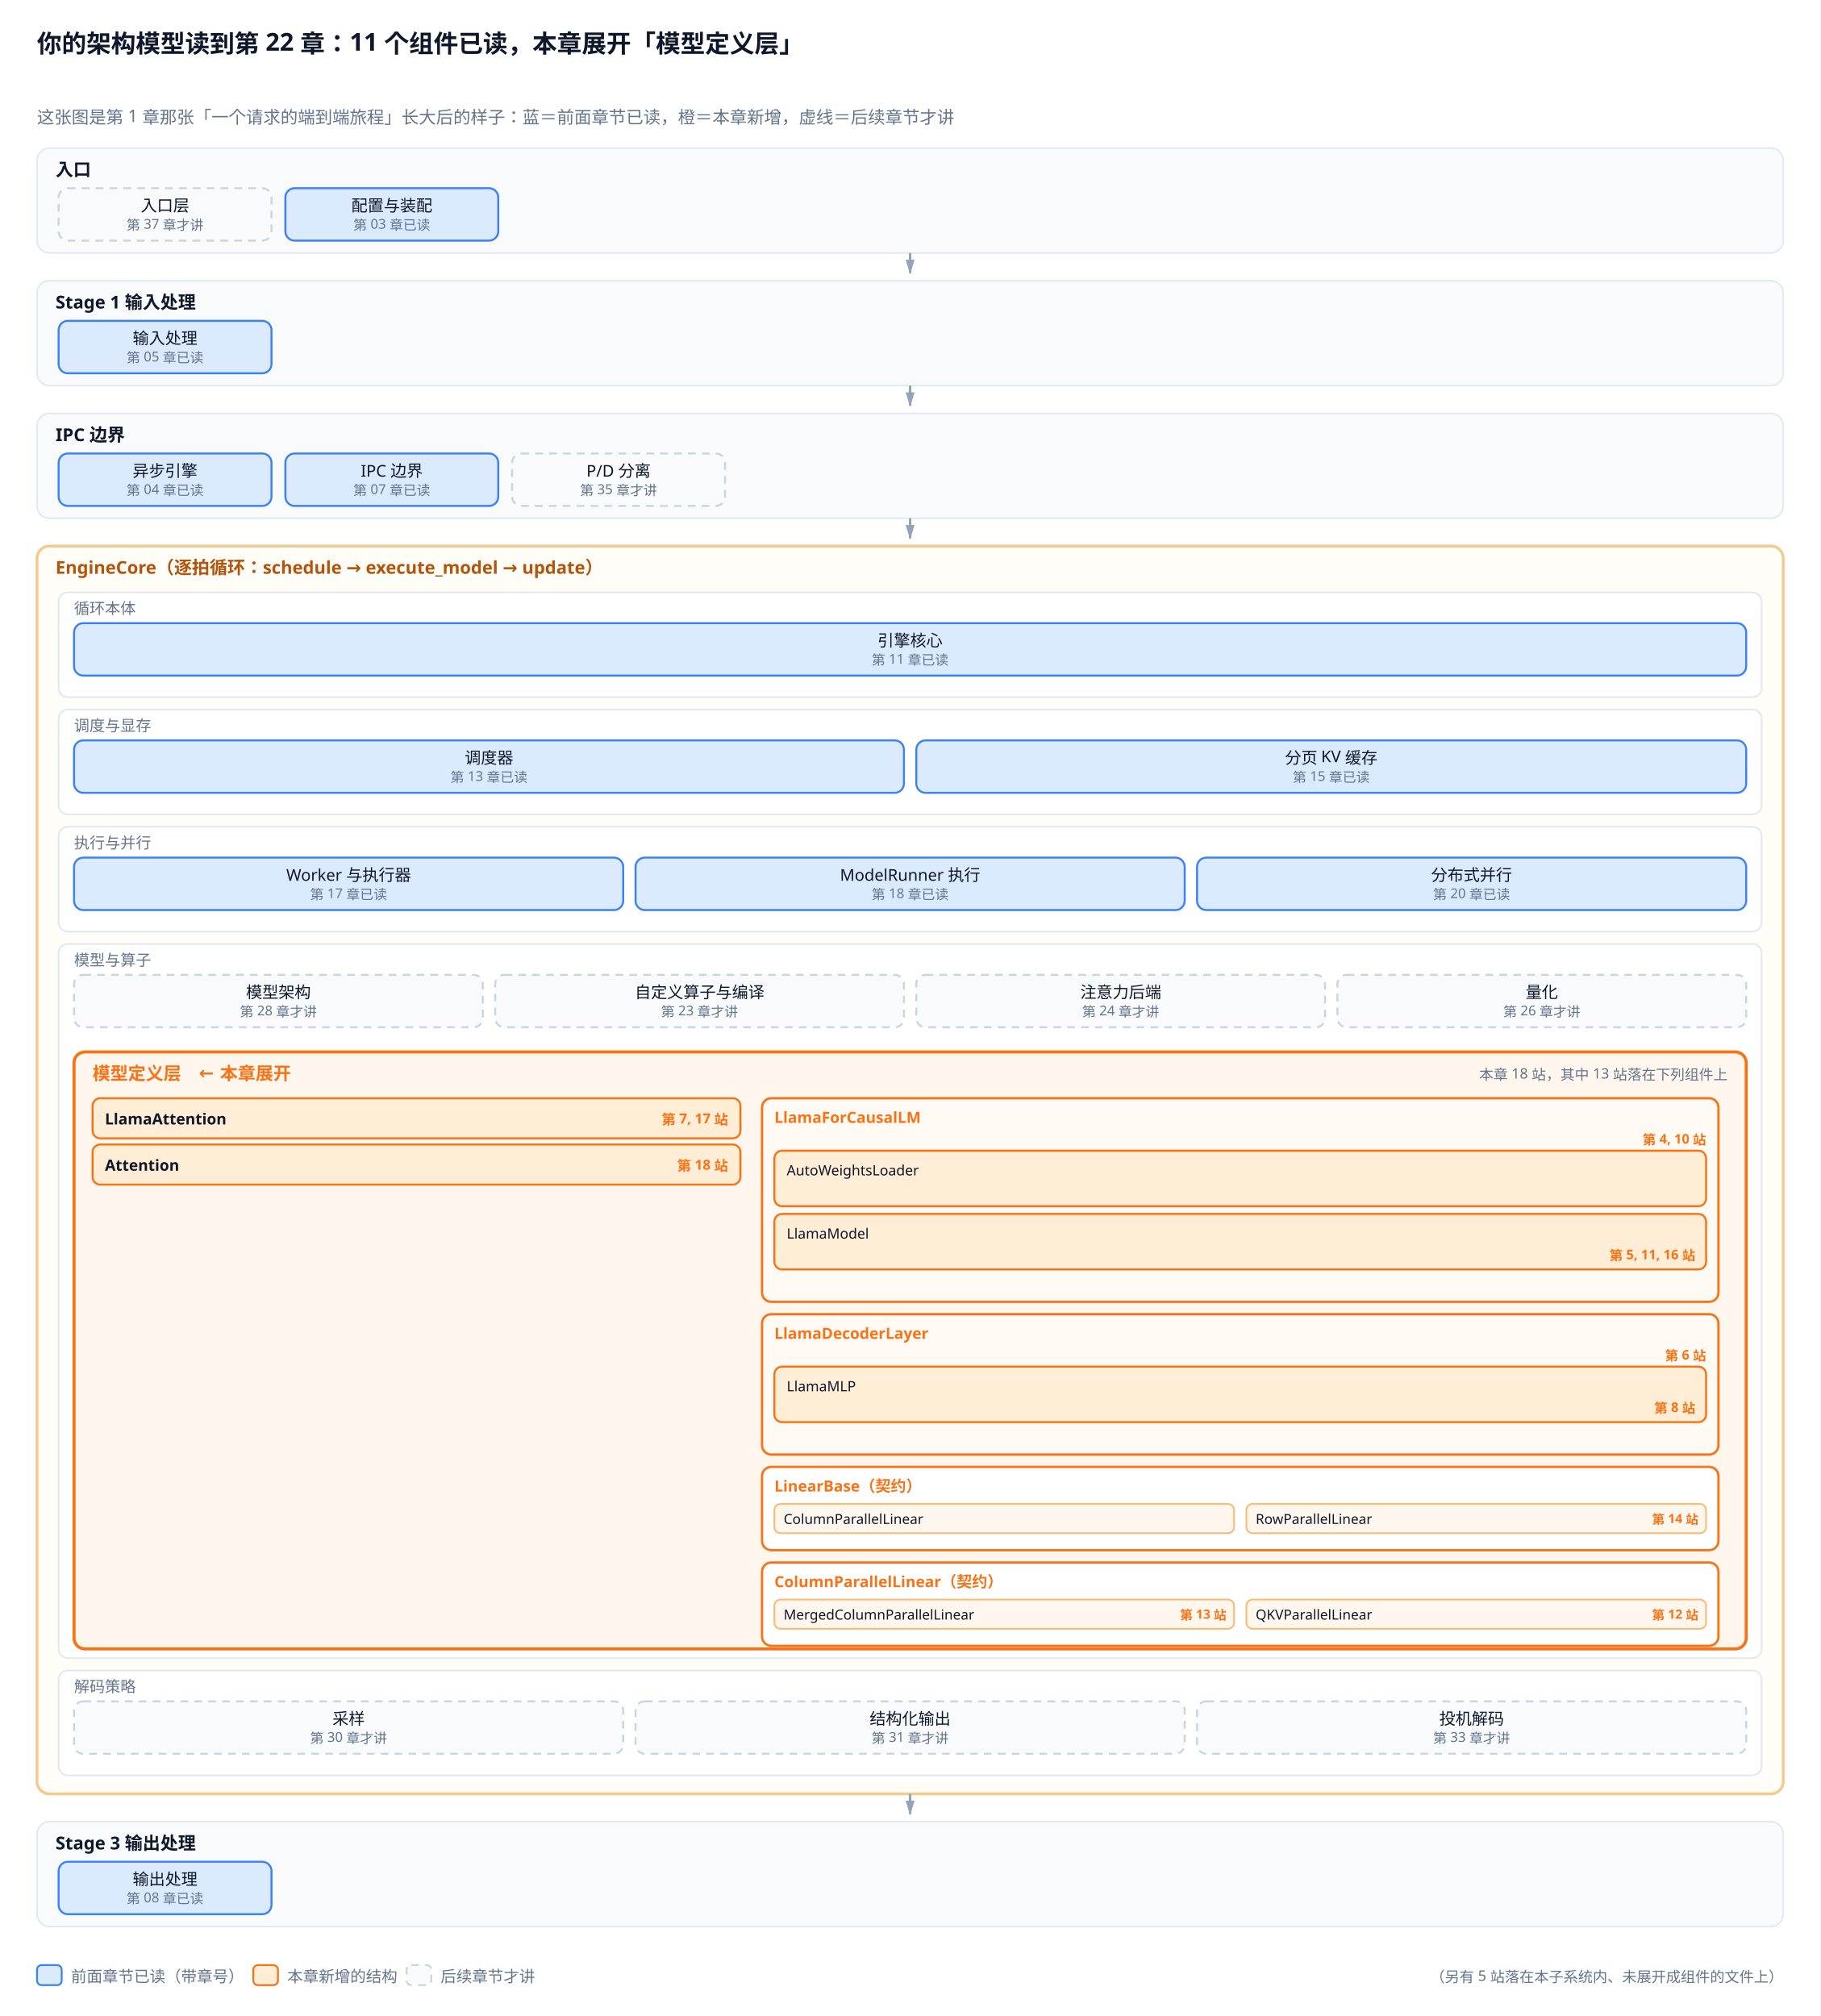
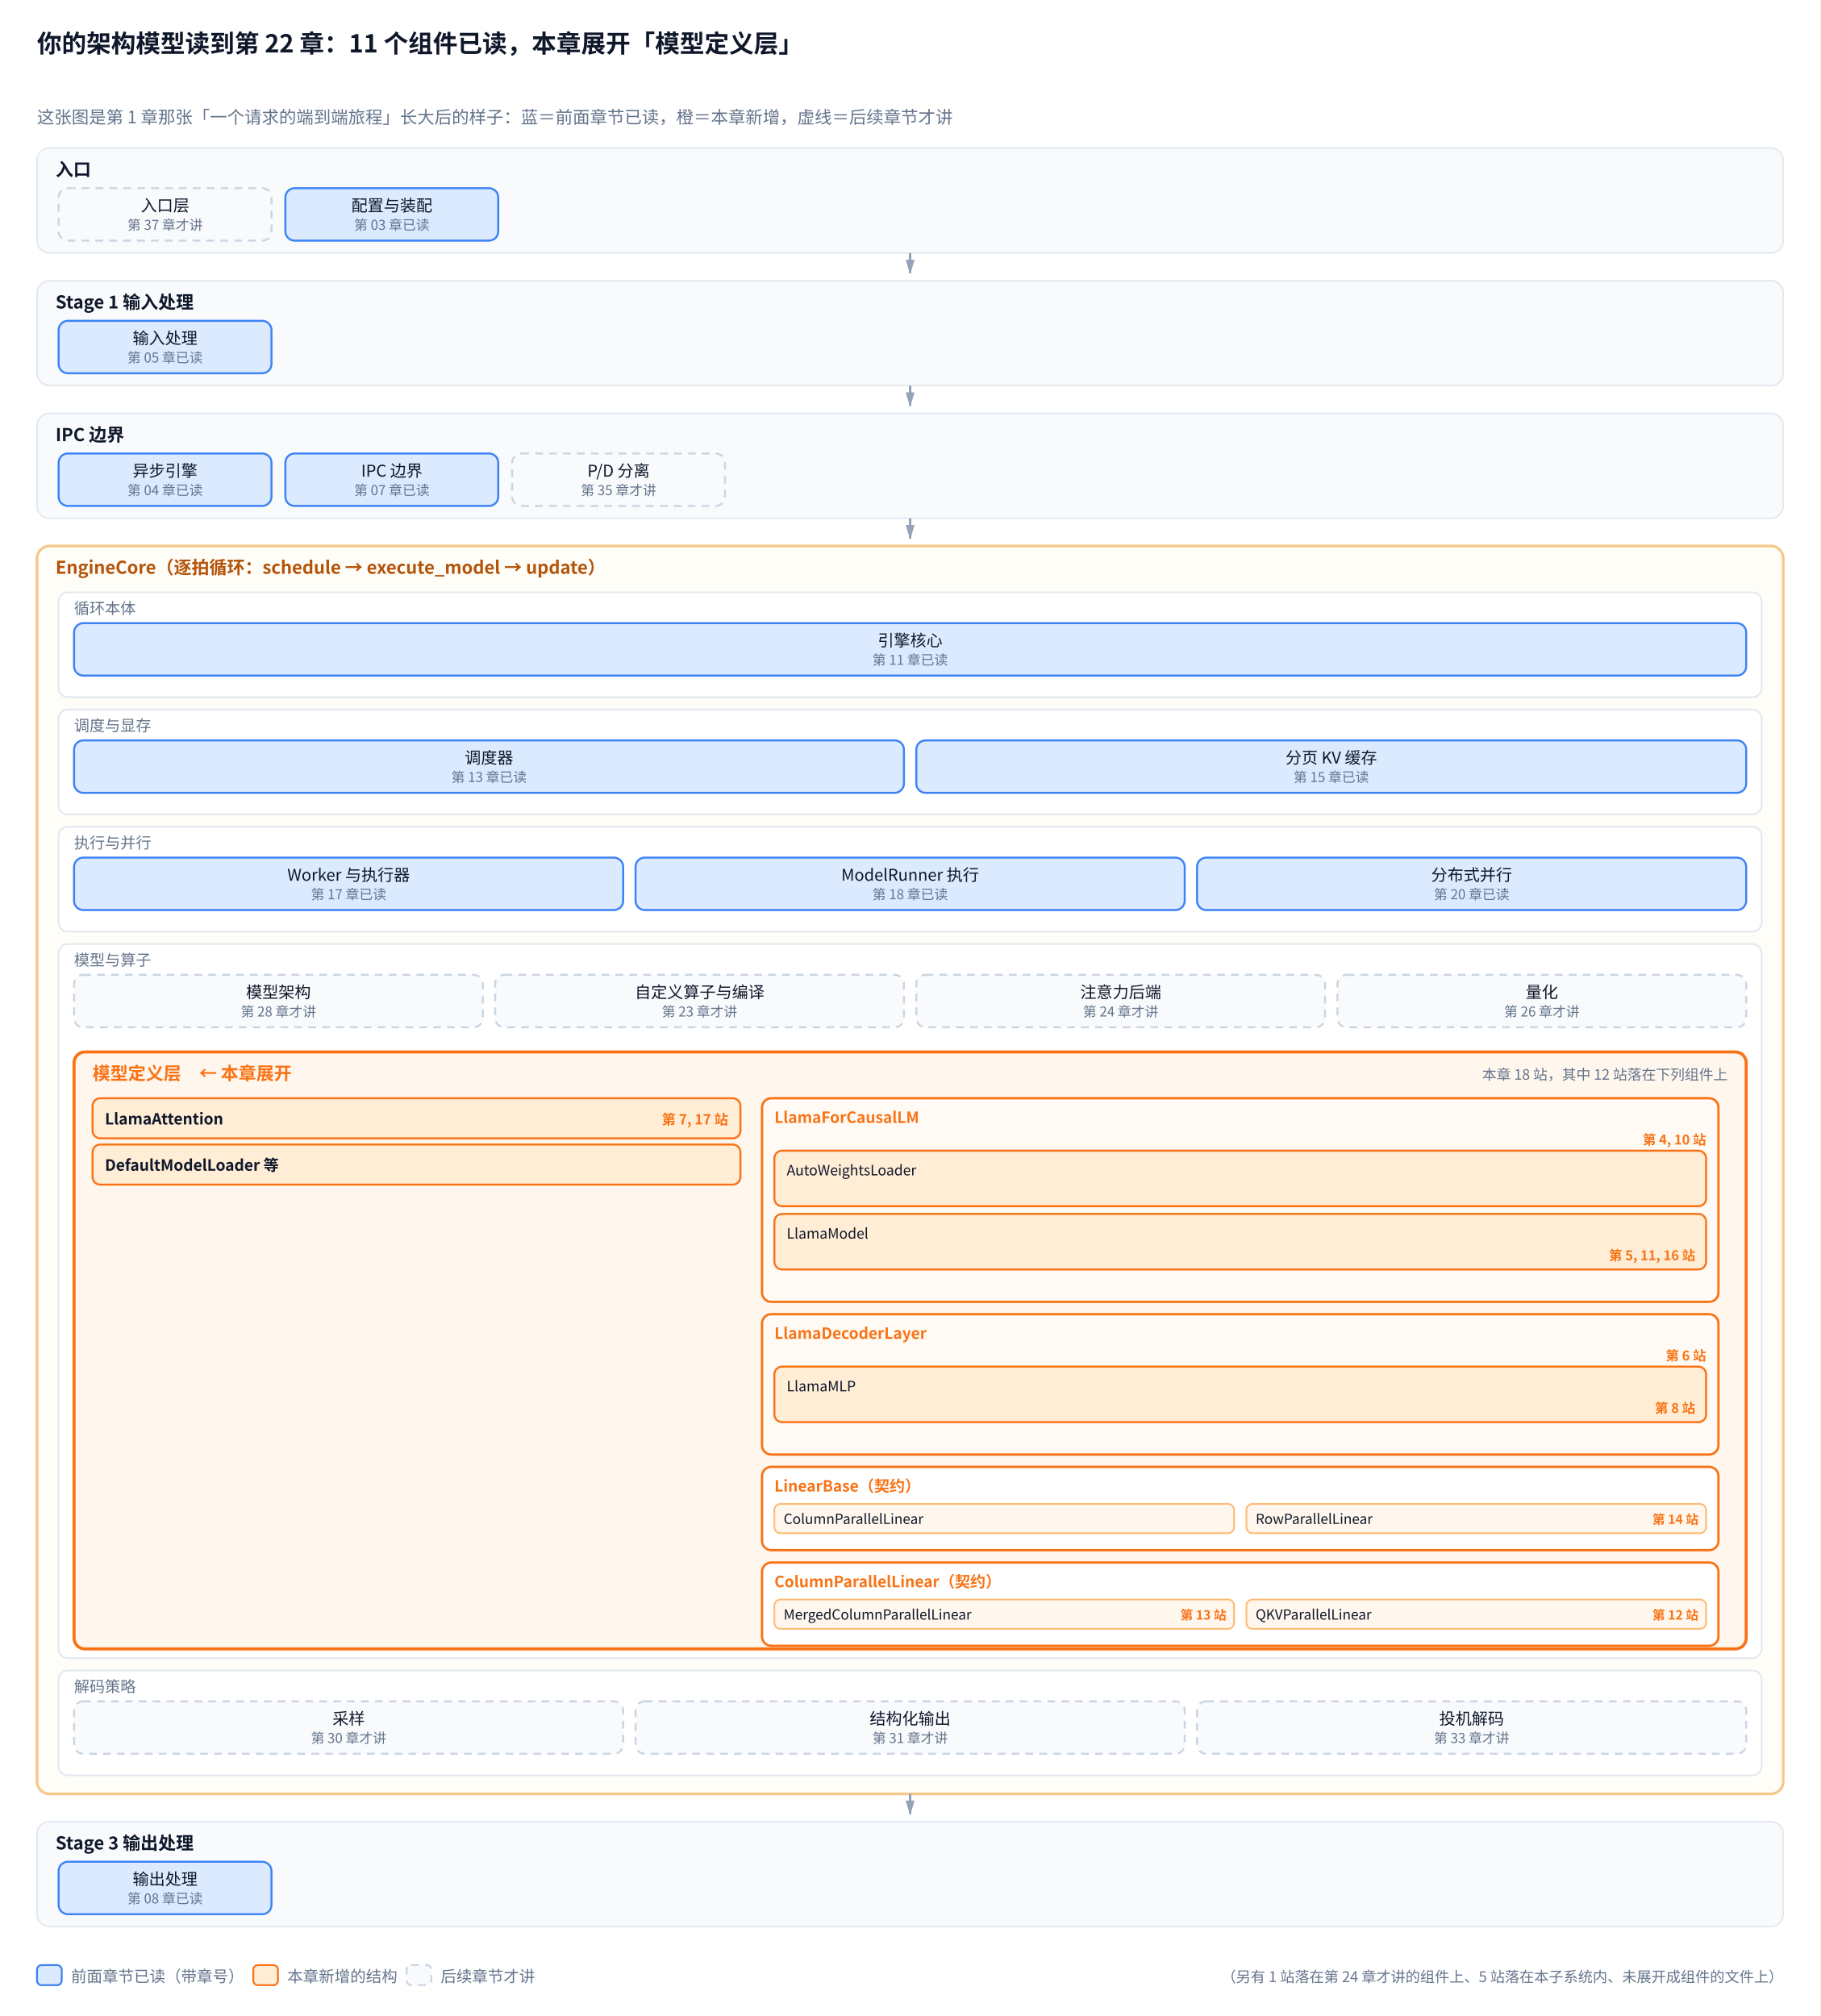
<svg xmlns="http://www.w3.org/2000/svg" viewBox="0 0 1180 1307">
  <defs>
    <marker id="a" viewBox="0 0 10 6" refX="9" refY="3" markerWidth="6" markerHeight="4" orient="auto">
      <path d="M0,0 L10,3 L0,6 Z" fill="#94a3b8" />
    </marker>
    <marker id="a2" viewBox="0 0 10 6" refX="9" refY="3" markerWidth="6" markerHeight="4" orient="auto">
      <path d="M0,0 L10,3 L0,6 Z" fill="#f97316" />
    </marker>
  </defs>
  <rect width="1180" height="1307" fill="white" />
-   <text x="24" y="34" font-family="sans-serif" font-size="16" fill="#0f172a" font-weight="bold">你的架构模型读到第 22 章：11 个组件已读，本章展开「模型定义层」</text>
-   <text x="24.0" y="80.0" font-family="sans-serif" font-size="11.2" fill="#64748b" text-anchor="start">这张图是第 1 章那张「一个请求的端到端旅程」长大后的样子：蓝＝前面章节已读，橙＝本章新增，虚线＝后续章节才讲</text>
+   <text x="24" y="34" font-family="Microsoft YaHei, SimHei, Noto Sans CJK SC, PingFang SC, sans-serif" font-size="16" fill="#0f172a" font-weight="bold">你的架构模型读到第 22 章：11 个组件已读，本章展开「模型定义层」</text>
+   <text x="24.0" y="80.0" font-family="Microsoft YaHei, SimHei, Noto Sans CJK SC, PingFang SC, sans-serif" font-size="11.2" fill="#64748b" text-anchor="start">这张图是第 1 章那张「一个请求的端到端旅程」长大后的样子：蓝＝前面章节已读，橙＝本章新增，虚线＝后续章节才讲</text>
  <rect x="24.0" y="96.0" width="1132.0" height="68.0" rx="8" fill="#f8fafc" stroke="#e2e8f0" stroke-width="1.0" />
-   <text x="36.0" y="114.0" font-family="sans-serif" font-size="11.5" fill="#0f172a" text-anchor="start" font-weight="bold">入口</text>
+   <text x="36.0" y="114.0" font-family="Microsoft YaHei, SimHei, Noto Sans CJK SC, PingFang SC, sans-serif" font-size="11.5" fill="#0f172a" text-anchor="start" font-weight="bold">入口</text>
  <rect x="38.0" y="122.0" width="138.0" height="34.0" rx="6" fill="#f8fafc" stroke="#cbd5e1" stroke-width="1.3" stroke-dasharray="5,4" />
-   <text x="107.0" y="137.0" font-family="sans-serif" font-size="10.5" fill="#0f172a" text-anchor="middle">入口层</text>
-   <text x="107.0" y="149.0" font-family="sans-serif" font-size="8.8" fill="#64748b" text-anchor="middle">第 37 章才讲</text>
+   <text x="107.0" y="137.0" font-family="Microsoft YaHei, SimHei, Noto Sans CJK SC, PingFang SC, sans-serif" font-size="10.5" fill="#0f172a" text-anchor="middle">入口层</text>
+   <text x="107.0" y="149.0" font-family="Microsoft YaHei, SimHei, Noto Sans CJK SC, PingFang SC, sans-serif" font-size="8.8" fill="#64748b" text-anchor="middle">第 37 章才讲</text>
  <rect x="185.0" y="122.0" width="138.0" height="34.0" rx="6" fill="#dbeafe" stroke="#3b82f6" stroke-width="1.3" />
-   <text x="254.0" y="137.0" font-family="sans-serif" font-size="10.5" fill="#0f172a" text-anchor="middle">配置与装配</text>
-   <text x="254.0" y="149.0" font-family="sans-serif" font-size="8.8" fill="#64748b" text-anchor="middle">第 03 章已读</text>
+   <text x="254.0" y="137.0" font-family="Microsoft YaHei, SimHei, Noto Sans CJK SC, PingFang SC, sans-serif" font-size="10.5" fill="#0f172a" text-anchor="middle">配置与装配</text>
+   <text x="254.0" y="149.0" font-family="Microsoft YaHei, SimHei, Noto Sans CJK SC, PingFang SC, sans-serif" font-size="8.8" fill="#64748b" text-anchor="middle">第 03 章已读</text>
  <path d="M590.0,164.0 L590.0,177.0" stroke="#94a3b8" stroke-width="1.6" marker-end="url(#a)" />
  <rect x="24.0" y="182.0" width="1132.0" height="68.0" rx="8" fill="#f8fafc" stroke="#e2e8f0" stroke-width="1.0" />
-   <text x="36.0" y="200.0" font-family="sans-serif" font-size="11.5" fill="#0f172a" text-anchor="start" font-weight="bold">Stage 1 输入处理</text>
+   <text x="36.0" y="200.0" font-family="Microsoft YaHei, SimHei, Noto Sans CJK SC, PingFang SC, sans-serif" font-size="11.5" fill="#0f172a" text-anchor="start" font-weight="bold">Stage 1 输入处理</text>
  <rect x="38.0" y="208.0" width="138.0" height="34.0" rx="6" fill="#dbeafe" stroke="#3b82f6" stroke-width="1.3" />
-   <text x="107.0" y="223.0" font-family="sans-serif" font-size="10.5" fill="#0f172a" text-anchor="middle">输入处理</text>
-   <text x="107.0" y="235.0" font-family="sans-serif" font-size="8.8" fill="#64748b" text-anchor="middle">第 05 章已读</text>
+   <text x="107.0" y="223.0" font-family="Microsoft YaHei, SimHei, Noto Sans CJK SC, PingFang SC, sans-serif" font-size="10.5" fill="#0f172a" text-anchor="middle">输入处理</text>
+   <text x="107.0" y="235.0" font-family="Microsoft YaHei, SimHei, Noto Sans CJK SC, PingFang SC, sans-serif" font-size="8.8" fill="#64748b" text-anchor="middle">第 05 章已读</text>
  <path d="M590.0,250.0 L590.0,263.0" stroke="#94a3b8" stroke-width="1.6" marker-end="url(#a)" />
  <rect x="24.0" y="268.0" width="1132.0" height="68.0" rx="8" fill="#f8fafc" stroke="#e2e8f0" stroke-width="1.0" />
-   <text x="36.0" y="286.0" font-family="sans-serif" font-size="11.5" fill="#0f172a" text-anchor="start" font-weight="bold">IPC 边界</text>
+   <text x="36.0" y="286.0" font-family="Microsoft YaHei, SimHei, Noto Sans CJK SC, PingFang SC, sans-serif" font-size="11.5" fill="#0f172a" text-anchor="start" font-weight="bold">IPC 边界</text>
  <rect x="38.0" y="294.0" width="138.0" height="34.0" rx="6" fill="#dbeafe" stroke="#3b82f6" stroke-width="1.3" />
-   <text x="107.0" y="309.0" font-family="sans-serif" font-size="10.5" fill="#0f172a" text-anchor="middle">异步引擎</text>
-   <text x="107.0" y="321.0" font-family="sans-serif" font-size="8.8" fill="#64748b" text-anchor="middle">第 04 章已读</text>
+   <text x="107.0" y="309.0" font-family="Microsoft YaHei, SimHei, Noto Sans CJK SC, PingFang SC, sans-serif" font-size="10.5" fill="#0f172a" text-anchor="middle">异步引擎</text>
+   <text x="107.0" y="321.0" font-family="Microsoft YaHei, SimHei, Noto Sans CJK SC, PingFang SC, sans-serif" font-size="8.8" fill="#64748b" text-anchor="middle">第 04 章已读</text>
  <rect x="185.0" y="294.0" width="138.0" height="34.0" rx="6" fill="#dbeafe" stroke="#3b82f6" stroke-width="1.3" />
-   <text x="254.0" y="309.0" font-family="sans-serif" font-size="10.5" fill="#0f172a" text-anchor="middle">IPC 边界</text>
-   <text x="254.0" y="321.0" font-family="sans-serif" font-size="8.8" fill="#64748b" text-anchor="middle">第 07 章已读</text>
+   <text x="254.0" y="309.0" font-family="Microsoft YaHei, SimHei, Noto Sans CJK SC, PingFang SC, sans-serif" font-size="10.5" fill="#0f172a" text-anchor="middle">IPC 边界</text>
+   <text x="254.0" y="321.0" font-family="Microsoft YaHei, SimHei, Noto Sans CJK SC, PingFang SC, sans-serif" font-size="8.8" fill="#64748b" text-anchor="middle">第 07 章已读</text>
  <rect x="332.0" y="294.0" width="138.0" height="34.0" rx="6" fill="#f8fafc" stroke="#cbd5e1" stroke-width="1.3" stroke-dasharray="5,4" />
-   <text x="401.0" y="309.0" font-family="sans-serif" font-size="10.5" fill="#0f172a" text-anchor="middle">P/D 分离</text>
-   <text x="401.0" y="321.0" font-family="sans-serif" font-size="8.8" fill="#64748b" text-anchor="middle">第 35 章才讲</text>
+   <text x="401.0" y="309.0" font-family="Microsoft YaHei, SimHei, Noto Sans CJK SC, PingFang SC, sans-serif" font-size="10.5" fill="#0f172a" text-anchor="middle">P/D 分离</text>
+   <text x="401.0" y="321.0" font-family="Microsoft YaHei, SimHei, Noto Sans CJK SC, PingFang SC, sans-serif" font-size="8.8" fill="#64748b" text-anchor="middle">第 35 章才讲</text>
  <path d="M590.0,336.0 L590.0,349.0" stroke="#94a3b8" stroke-width="1.6" marker-end="url(#a)" />
  <rect x="24.0" y="354.0" width="1132.0" height="809.0" rx="8" fill="#fffdf7" stroke="#f5c98a" stroke-width="1.8" />
-   <text x="36.0" y="372.0" font-family="sans-serif" font-size="11.5" fill="#b45309" text-anchor="start" font-weight="bold">EngineCore（逐拍循环：schedule → execute_model → update）</text>
+   <text x="36.0" y="372.0" font-family="Microsoft YaHei, SimHei, Noto Sans CJK SC, PingFang SC, sans-serif" font-size="11.5" fill="#b45309" text-anchor="start" font-weight="bold">EngineCore（逐拍循环：schedule → execute_model → update）</text>
  <rect x="38.0" y="384.0" width="1104.0" height="68.0" rx="6" fill="#ffffff" stroke="#e2e8f0" stroke-width="1.1" />
-   <text x="48.0" y="398.0" font-family="sans-serif" font-size="10" fill="#64748b" text-anchor="start">循环本体</text>
+   <text x="48.0" y="398.0" font-family="Microsoft YaHei, SimHei, Noto Sans CJK SC, PingFang SC, sans-serif" font-size="10" fill="#64748b" text-anchor="start">循环本体</text>
  <rect x="48.0" y="404.0" width="1084.0" height="34.0" rx="6" fill="#dbeafe" stroke="#3b82f6" stroke-width="1.3" />
-   <text x="590.0" y="419.0" font-family="sans-serif" font-size="10.5" fill="#0f172a" text-anchor="middle">引擎核心</text>
-   <text x="590.0" y="431.0" font-family="sans-serif" font-size="8.8" fill="#64748b" text-anchor="middle">第 11 章已读</text>
+   <text x="590.0" y="419.0" font-family="Microsoft YaHei, SimHei, Noto Sans CJK SC, PingFang SC, sans-serif" font-size="10.5" fill="#0f172a" text-anchor="middle">引擎核心</text>
+   <text x="590.0" y="431.0" font-family="Microsoft YaHei, SimHei, Noto Sans CJK SC, PingFang SC, sans-serif" font-size="8.8" fill="#64748b" text-anchor="middle">第 11 章已读</text>
  <rect x="38.0" y="460.0" width="1104.0" height="68.0" rx="6" fill="#ffffff" stroke="#e2e8f0" stroke-width="1.1" />
-   <text x="48.0" y="474.0" font-family="sans-serif" font-size="10" fill="#64748b" text-anchor="start">调度与显存</text>
+   <text x="48.0" y="474.0" font-family="Microsoft YaHei, SimHei, Noto Sans CJK SC, PingFang SC, sans-serif" font-size="10" fill="#64748b" text-anchor="start">调度与显存</text>
  <rect x="48.0" y="480.0" width="538.0" height="34.0" rx="6" fill="#dbeafe" stroke="#3b82f6" stroke-width="1.3" />
-   <text x="317.0" y="495.0" font-family="sans-serif" font-size="10.5" fill="#0f172a" text-anchor="middle">调度器</text>
-   <text x="317.0" y="507.0" font-family="sans-serif" font-size="8.8" fill="#64748b" text-anchor="middle">第 13 章已读</text>
+   <text x="317.0" y="495.0" font-family="Microsoft YaHei, SimHei, Noto Sans CJK SC, PingFang SC, sans-serif" font-size="10.5" fill="#0f172a" text-anchor="middle">调度器</text>
+   <text x="317.0" y="507.0" font-family="Microsoft YaHei, SimHei, Noto Sans CJK SC, PingFang SC, sans-serif" font-size="8.8" fill="#64748b" text-anchor="middle">第 13 章已读</text>
  <rect x="594.0" y="480.0" width="538.0" height="34.0" rx="6" fill="#dbeafe" stroke="#3b82f6" stroke-width="1.3" />
-   <text x="863.0" y="495.0" font-family="sans-serif" font-size="10.5" fill="#0f172a" text-anchor="middle">分页 KV 缓存</text>
-   <text x="863.0" y="507.0" font-family="sans-serif" font-size="8.8" fill="#64748b" text-anchor="middle">第 15 章已读</text>
+   <text x="863.0" y="495.0" font-family="Microsoft YaHei, SimHei, Noto Sans CJK SC, PingFang SC, sans-serif" font-size="10.5" fill="#0f172a" text-anchor="middle">分页 KV 缓存</text>
+   <text x="863.0" y="507.0" font-family="Microsoft YaHei, SimHei, Noto Sans CJK SC, PingFang SC, sans-serif" font-size="8.8" fill="#64748b" text-anchor="middle">第 15 章已读</text>
  <rect x="38.0" y="536.0" width="1104.0" height="68.0" rx="6" fill="#ffffff" stroke="#e2e8f0" stroke-width="1.1" />
-   <text x="48.0" y="550.0" font-family="sans-serif" font-size="10" fill="#64748b" text-anchor="start">执行与并行</text>
+   <text x="48.0" y="550.0" font-family="Microsoft YaHei, SimHei, Noto Sans CJK SC, PingFang SC, sans-serif" font-size="10" fill="#64748b" text-anchor="start">执行与并行</text>
  <rect x="48.0" y="556.0" width="356.0" height="34.0" rx="6" fill="#dbeafe" stroke="#3b82f6" stroke-width="1.3" />
-   <text x="226.0" y="571.0" font-family="sans-serif" font-size="10.5" fill="#0f172a" text-anchor="middle">Worker 与执行器</text>
-   <text x="226.0" y="583.0" font-family="sans-serif" font-size="8.8" fill="#64748b" text-anchor="middle">第 17 章已读</text>
+   <text x="226.0" y="571.0" font-family="Microsoft YaHei, SimHei, Noto Sans CJK SC, PingFang SC, sans-serif" font-size="10.5" fill="#0f172a" text-anchor="middle">Worker 与执行器</text>
+   <text x="226.0" y="583.0" font-family="Microsoft YaHei, SimHei, Noto Sans CJK SC, PingFang SC, sans-serif" font-size="8.8" fill="#64748b" text-anchor="middle">第 17 章已读</text>
  <rect x="412.0" y="556.0" width="356.0" height="34.0" rx="6" fill="#dbeafe" stroke="#3b82f6" stroke-width="1.3" />
-   <text x="590.0" y="571.0" font-family="sans-serif" font-size="10.5" fill="#0f172a" text-anchor="middle">ModelRunner 执行</text>
-   <text x="590.0" y="583.0" font-family="sans-serif" font-size="8.8" fill="#64748b" text-anchor="middle">第 18 章已读</text>
+   <text x="590.0" y="571.0" font-family="Microsoft YaHei, SimHei, Noto Sans CJK SC, PingFang SC, sans-serif" font-size="10.5" fill="#0f172a" text-anchor="middle">ModelRunner 执行</text>
+   <text x="590.0" y="583.0" font-family="Microsoft YaHei, SimHei, Noto Sans CJK SC, PingFang SC, sans-serif" font-size="8.8" fill="#64748b" text-anchor="middle">第 18 章已读</text>
  <rect x="776.0" y="556.0" width="356.0" height="34.0" rx="6" fill="#dbeafe" stroke="#3b82f6" stroke-width="1.3" />
-   <text x="954.0" y="571.0" font-family="sans-serif" font-size="10.5" fill="#0f172a" text-anchor="middle">分布式并行</text>
-   <text x="954.0" y="583.0" font-family="sans-serif" font-size="8.8" fill="#64748b" text-anchor="middle">第 20 章已读</text>
+   <text x="954.0" y="571.0" font-family="Microsoft YaHei, SimHei, Noto Sans CJK SC, PingFang SC, sans-serif" font-size="10.5" fill="#0f172a" text-anchor="middle">分布式并行</text>
+   <text x="954.0" y="583.0" font-family="Microsoft YaHei, SimHei, Noto Sans CJK SC, PingFang SC, sans-serif" font-size="8.8" fill="#64748b" text-anchor="middle">第 20 章已读</text>
  <rect x="38.0" y="612.0" width="1104.0" height="463.0" rx="6" fill="#ffffff" stroke="#e2e8f0" stroke-width="1.1" />
-   <text x="48.0" y="626.0" font-family="sans-serif" font-size="10" fill="#64748b" text-anchor="start">模型与算子</text>
+   <text x="48.0" y="626.0" font-family="Microsoft YaHei, SimHei, Noto Sans CJK SC, PingFang SC, sans-serif" font-size="10" fill="#64748b" text-anchor="start">模型与算子</text>
  <rect x="48.0" y="632.0" width="265.0" height="34.0" rx="6" fill="#f8fafc" stroke="#cbd5e1" stroke-width="1.3" stroke-dasharray="5,4" />
-   <text x="180.5" y="647.0" font-family="sans-serif" font-size="10.5" fill="#0f172a" text-anchor="middle">模型架构</text>
-   <text x="180.5" y="659.0" font-family="sans-serif" font-size="8.8" fill="#64748b" text-anchor="middle">第 28 章才讲</text>
+   <text x="180.5" y="647.0" font-family="Microsoft YaHei, SimHei, Noto Sans CJK SC, PingFang SC, sans-serif" font-size="10.5" fill="#0f172a" text-anchor="middle">模型架构</text>
+   <text x="180.5" y="659.0" font-family="Microsoft YaHei, SimHei, Noto Sans CJK SC, PingFang SC, sans-serif" font-size="8.8" fill="#64748b" text-anchor="middle">第 28 章才讲</text>
  <rect x="321.0" y="632.0" width="265.0" height="34.0" rx="6" fill="#f8fafc" stroke="#cbd5e1" stroke-width="1.3" stroke-dasharray="5,4" />
-   <text x="453.5" y="647.0" font-family="sans-serif" font-size="10.5" fill="#0f172a" text-anchor="middle">自定义算子与编译</text>
-   <text x="453.5" y="659.0" font-family="sans-serif" font-size="8.8" fill="#64748b" text-anchor="middle">第 23 章才讲</text>
+   <text x="453.5" y="647.0" font-family="Microsoft YaHei, SimHei, Noto Sans CJK SC, PingFang SC, sans-serif" font-size="10.5" fill="#0f172a" text-anchor="middle">自定义算子与编译</text>
+   <text x="453.5" y="659.0" font-family="Microsoft YaHei, SimHei, Noto Sans CJK SC, PingFang SC, sans-serif" font-size="8.8" fill="#64748b" text-anchor="middle">第 23 章才讲</text>
  <rect x="594.0" y="632.0" width="265.0" height="34.0" rx="6" fill="#f8fafc" stroke="#cbd5e1" stroke-width="1.3" stroke-dasharray="5,4" />
-   <text x="726.5" y="647.0" font-family="sans-serif" font-size="10.5" fill="#0f172a" text-anchor="middle">注意力后端</text>
-   <text x="726.5" y="659.0" font-family="sans-serif" font-size="8.8" fill="#64748b" text-anchor="middle">第 24 章才讲</text>
+   <text x="726.5" y="647.0" font-family="Microsoft YaHei, SimHei, Noto Sans CJK SC, PingFang SC, sans-serif" font-size="10.5" fill="#0f172a" text-anchor="middle">注意力后端</text>
+   <text x="726.5" y="659.0" font-family="Microsoft YaHei, SimHei, Noto Sans CJK SC, PingFang SC, sans-serif" font-size="8.8" fill="#64748b" text-anchor="middle">第 24 章才讲</text>
  <rect x="867.0" y="632.0" width="265.0" height="34.0" rx="6" fill="#f8fafc" stroke="#cbd5e1" stroke-width="1.3" stroke-dasharray="5,4" />
-   <text x="999.5" y="647.0" font-family="sans-serif" font-size="10.5" fill="#0f172a" text-anchor="middle">量化</text>
-   <text x="999.5" y="659.0" font-family="sans-serif" font-size="8.8" fill="#64748b" text-anchor="middle">第 26 章才讲</text>
+   <text x="999.5" y="647.0" font-family="Microsoft YaHei, SimHei, Noto Sans CJK SC, PingFang SC, sans-serif" font-size="10.5" fill="#0f172a" text-anchor="middle">量化</text>
+   <text x="999.5" y="659.0" font-family="Microsoft YaHei, SimHei, Noto Sans CJK SC, PingFang SC, sans-serif" font-size="8.8" fill="#64748b" text-anchor="middle">第 26 章才讲</text>
  <rect x="48.0" y="682.0" width="1084.0" height="387.0" rx="7" fill="#fff7ed" stroke="#f97316" stroke-width="2.0" />
-   <text x="60.0" y="700.0" font-family="sans-serif" font-size="11.5" fill="#f97316" text-anchor="start" font-weight="bold">模型定义层　← 本章展开</text>
-   <text x="1120.0" y="700.0" font-family="sans-serif" font-size="9.3" fill="#64748b" text-anchor="end">本章 18 站，其中 13 站落在下列组件上</text>
+   <text x="60.0" y="700.0" font-family="Microsoft YaHei, SimHei, Noto Sans CJK SC, PingFang SC, sans-serif" font-size="11.5" fill="#f97316" text-anchor="start" font-weight="bold">模型定义层　← 本章展开</text>
+   <text x="1120.0" y="700.0" font-family="Microsoft YaHei, SimHei, Noto Sans CJK SC, PingFang SC, sans-serif" font-size="9.3" fill="#64748b" text-anchor="end">本章 18 站，其中 12 站落在下列组件上</text>
  <rect x="60.0" y="712.0" width="420.0" height="26.0" rx="5" fill="#ffedd5" stroke="#f97316" stroke-width="1.3" />
-   <text x="68.0" y="729.0" font-family="sans-serif" font-size="10" fill="#0f172a" text-anchor="start" font-weight="bold">LlamaAttention</text>
-   <text x="472.0" y="729.0" font-family="sans-serif" font-size="9" fill="#f97316" text-anchor="end" font-weight="bold">第 7, 17 站</text>
+   <text x="68.0" y="729.0" font-family="Microsoft YaHei, SimHei, Noto Sans CJK SC, PingFang SC, sans-serif" font-size="10" fill="#0f172a" text-anchor="start" font-weight="bold">LlamaAttention</text>
+   <text x="472.0" y="729.0" font-family="Microsoft YaHei, SimHei, Noto Sans CJK SC, PingFang SC, sans-serif" font-size="9" fill="#f97316" text-anchor="end" font-weight="bold">第 7, 17 站</text>
  <rect x="60.0" y="742.0" width="420.0" height="26.0" rx="5" fill="#ffedd5" stroke="#f97316" stroke-width="1.3" />
-   <text x="68.0" y="759.0" font-family="sans-serif" font-size="10" fill="#0f172a" text-anchor="start" font-weight="bold">Attention</text>
-   <text x="472.0" y="759.0" font-family="sans-serif" font-size="9" fill="#f97316" text-anchor="end" font-weight="bold">第 18 站</text>
+   <text x="68.0" y="759.0" font-family="Microsoft YaHei, SimHei, Noto Sans CJK SC, PingFang SC, sans-serif" font-size="10" fill="#0f172a" text-anchor="start" font-weight="bold">DefaultModelLoader 等</text>
  <rect x="494.0" y="712.0" width="620.0" height="132.0" rx="6" fill="#fffaf3" stroke="#f97316" stroke-width="1.5" />
-   <text x="502.0" y="728.0" font-family="sans-serif" font-size="10" fill="#f97316" text-anchor="start" font-weight="bold">LlamaForCausalLM</text>
+   <text x="502.0" y="728.0" font-family="Microsoft YaHei, SimHei, Noto Sans CJK SC, PingFang SC, sans-serif" font-size="10" fill="#f97316" text-anchor="start" font-weight="bold">LlamaForCausalLM</text>
  <rect x="502.0" y="746.0" width="604.0" height="36.0" rx="5" fill="#ffedd5" stroke="#f97316" stroke-width="1.3" />
-   <text x="510.0" y="762.0" font-family="sans-serif" font-size="9.2" fill="#0f172a" text-anchor="start">AutoWeightsLoader</text>
+   <text x="510.0" y="762.0" font-family="Microsoft YaHei, SimHei, Noto Sans CJK SC, PingFang SC, sans-serif" font-size="9.2" fill="#0f172a" text-anchor="start">AutoWeightsLoader</text>
  <rect x="502.0" y="787.0" width="604.0" height="36.0" rx="5" fill="#ffedd5" stroke="#f97316" stroke-width="1.3" />
-   <text x="510.0" y="803.0" font-family="sans-serif" font-size="9.2" fill="#0f172a" text-anchor="start">LlamaModel</text>
-   <text x="1099.0" y="817.0" font-family="sans-serif" font-size="8.6" fill="#f97316" text-anchor="end" font-weight="bold">第 5, 11, 16 站</text>
-   <text x="1106.0" y="742.0" font-family="sans-serif" font-size="8.6" fill="#f97316" text-anchor="end" font-weight="bold">第 4, 10 站</text>
+   <text x="510.0" y="803.0" font-family="Microsoft YaHei, SimHei, Noto Sans CJK SC, PingFang SC, sans-serif" font-size="9.2" fill="#0f172a" text-anchor="start">LlamaModel</text>
+   <text x="1099.0" y="817.0" font-family="Microsoft YaHei, SimHei, Noto Sans CJK SC, PingFang SC, sans-serif" font-size="8.6" fill="#f97316" text-anchor="end" font-weight="bold">第 5, 11, 16 站</text>
+   <text x="1106.0" y="742.0" font-family="Microsoft YaHei, SimHei, Noto Sans CJK SC, PingFang SC, sans-serif" font-size="8.6" fill="#f97316" text-anchor="end" font-weight="bold">第 4, 10 站</text>
  <rect x="494.0" y="852.0" width="620.0" height="91.0" rx="6" fill="#fffaf3" stroke="#f97316" stroke-width="1.5" />
-   <text x="502.0" y="868.0" font-family="sans-serif" font-size="10" fill="#f97316" text-anchor="start" font-weight="bold">LlamaDecoderLayer</text>
+   <text x="502.0" y="868.0" font-family="Microsoft YaHei, SimHei, Noto Sans CJK SC, PingFang SC, sans-serif" font-size="10" fill="#f97316" text-anchor="start" font-weight="bold">LlamaDecoderLayer</text>
  <rect x="502.0" y="886.0" width="604.0" height="36.0" rx="5" fill="#ffedd5" stroke="#f97316" stroke-width="1.3" />
-   <text x="510.0" y="902.0" font-family="sans-serif" font-size="9.2" fill="#0f172a" text-anchor="start">LlamaMLP</text>
-   <text x="1099.0" y="916.0" font-family="sans-serif" font-size="8.6" fill="#f97316" text-anchor="end" font-weight="bold">第 8 站</text>
-   <text x="1106.0" y="882.0" font-family="sans-serif" font-size="8.6" fill="#f97316" text-anchor="end" font-weight="bold">第 6 站</text>
+   <text x="510.0" y="902.0" font-family="Microsoft YaHei, SimHei, Noto Sans CJK SC, PingFang SC, sans-serif" font-size="9.2" fill="#0f172a" text-anchor="start">LlamaMLP</text>
+   <text x="1099.0" y="916.0" font-family="Microsoft YaHei, SimHei, Noto Sans CJK SC, PingFang SC, sans-serif" font-size="8.6" fill="#f97316" text-anchor="end" font-weight="bold">第 8 站</text>
+   <text x="1106.0" y="882.0" font-family="Microsoft YaHei, SimHei, Noto Sans CJK SC, PingFang SC, sans-serif" font-size="8.6" fill="#f97316" text-anchor="end" font-weight="bold">第 6 站</text>
  <rect x="494.0" y="951.0" width="620.0" height="54.0" rx="6" fill="#ffffff" stroke="#f97316" stroke-width="1.5" />
-   <text x="502.0" y="967.0" font-family="sans-serif" font-size="10" fill="#f97316" text-anchor="start" font-weight="bold">LinearBase（契约）</text>
+   <text x="502.0" y="967.0" font-family="Microsoft YaHei, SimHei, Noto Sans CJK SC, PingFang SC, sans-serif" font-size="10" fill="#f97316" text-anchor="start" font-weight="bold">LinearBase（契约）</text>
  <rect x="502.0" y="975.0" width="298.0" height="19.0" rx="4" fill="#fff7ed" stroke="#fdba74" stroke-width="1.1" />
-   <text x="508.0" y="988.0" font-family="sans-serif" font-size="9" fill="#0f172a" text-anchor="start">ColumnParallelLinear</text>
+   <text x="508.0" y="988.0" font-family="Microsoft YaHei, SimHei, Noto Sans CJK SC, PingFang SC, sans-serif" font-size="9" fill="#0f172a" text-anchor="start">ColumnParallelLinear</text>
  <rect x="808.0" y="975.0" width="298.0" height="19.0" rx="4" fill="#fff7ed" stroke="#fdba74" stroke-width="1.1" />
-   <text x="814.0" y="988.0" font-family="sans-serif" font-size="9" fill="#0f172a" text-anchor="start">RowParallelLinear</text>
-   <text x="1101.0" y="988.0" font-family="sans-serif" font-size="8.2" fill="#f97316" text-anchor="end" font-weight="bold">第 14 站</text>
+   <text x="814.0" y="988.0" font-family="Microsoft YaHei, SimHei, Noto Sans CJK SC, PingFang SC, sans-serif" font-size="9" fill="#0f172a" text-anchor="start">RowParallelLinear</text>
+   <text x="1101.0" y="988.0" font-family="Microsoft YaHei, SimHei, Noto Sans CJK SC, PingFang SC, sans-serif" font-size="8.2" fill="#f97316" text-anchor="end" font-weight="bold">第 14 站</text>
  <rect x="494.0" y="1013.0" width="620.0" height="54.0" rx="6" fill="#ffffff" stroke="#f97316" stroke-width="1.5" />
-   <text x="502.0" y="1029.0" font-family="sans-serif" font-size="10" fill="#f97316" text-anchor="start" font-weight="bold">ColumnParallelLinear（契约）</text>
+   <text x="502.0" y="1029.0" font-family="Microsoft YaHei, SimHei, Noto Sans CJK SC, PingFang SC, sans-serif" font-size="10" fill="#f97316" text-anchor="start" font-weight="bold">ColumnParallelLinear（契约）</text>
  <rect x="502.0" y="1037.0" width="298.0" height="19.0" rx="4" fill="#fff7ed" stroke="#fdba74" stroke-width="1.1" />
-   <text x="508.0" y="1050.0" font-family="sans-serif" font-size="9" fill="#0f172a" text-anchor="start">MergedColumnParallelLinear</text>
-   <text x="795.0" y="1050.0" font-family="sans-serif" font-size="8.2" fill="#f97316" text-anchor="end" font-weight="bold">第 13 站</text>
+   <text x="508.0" y="1050.0" font-family="Microsoft YaHei, SimHei, Noto Sans CJK SC, PingFang SC, sans-serif" font-size="9" fill="#0f172a" text-anchor="start">MergedColumnParallelLinear</text>
+   <text x="795.0" y="1050.0" font-family="Microsoft YaHei, SimHei, Noto Sans CJK SC, PingFang SC, sans-serif" font-size="8.2" fill="#f97316" text-anchor="end" font-weight="bold">第 13 站</text>
  <rect x="808.0" y="1037.0" width="298.0" height="19.0" rx="4" fill="#fff7ed" stroke="#fdba74" stroke-width="1.1" />
-   <text x="814.0" y="1050.0" font-family="sans-serif" font-size="9" fill="#0f172a" text-anchor="start">QKVParallelLinear</text>
-   <text x="1101.0" y="1050.0" font-family="sans-serif" font-size="8.2" fill="#f97316" text-anchor="end" font-weight="bold">第 12 站</text>
+   <text x="814.0" y="1050.0" font-family="Microsoft YaHei, SimHei, Noto Sans CJK SC, PingFang SC, sans-serif" font-size="9" fill="#0f172a" text-anchor="start">QKVParallelLinear</text>
+   <text x="1101.0" y="1050.0" font-family="Microsoft YaHei, SimHei, Noto Sans CJK SC, PingFang SC, sans-serif" font-size="8.2" fill="#f97316" text-anchor="end" font-weight="bold">第 12 站</text>
  <rect x="38.0" y="1083.0" width="1104.0" height="68.0" rx="6" fill="#ffffff" stroke="#e2e8f0" stroke-width="1.1" />
-   <text x="48.0" y="1097.0" font-family="sans-serif" font-size="10" fill="#64748b" text-anchor="start">解码策略</text>
+   <text x="48.0" y="1097.0" font-family="Microsoft YaHei, SimHei, Noto Sans CJK SC, PingFang SC, sans-serif" font-size="10" fill="#64748b" text-anchor="start">解码策略</text>
  <rect x="48.0" y="1103.0" width="356.0" height="34.0" rx="6" fill="#f8fafc" stroke="#cbd5e1" stroke-width="1.3" stroke-dasharray="5,4" />
-   <text x="226.0" y="1118.0" font-family="sans-serif" font-size="10.5" fill="#0f172a" text-anchor="middle">采样</text>
-   <text x="226.0" y="1130.0" font-family="sans-serif" font-size="8.8" fill="#64748b" text-anchor="middle">第 30 章才讲</text>
+   <text x="226.0" y="1118.0" font-family="Microsoft YaHei, SimHei, Noto Sans CJK SC, PingFang SC, sans-serif" font-size="10.5" fill="#0f172a" text-anchor="middle">采样</text>
+   <text x="226.0" y="1130.0" font-family="Microsoft YaHei, SimHei, Noto Sans CJK SC, PingFang SC, sans-serif" font-size="8.8" fill="#64748b" text-anchor="middle">第 30 章才讲</text>
  <rect x="412.0" y="1103.0" width="356.0" height="34.0" rx="6" fill="#f8fafc" stroke="#cbd5e1" stroke-width="1.3" stroke-dasharray="5,4" />
-   <text x="590.0" y="1118.0" font-family="sans-serif" font-size="10.5" fill="#0f172a" text-anchor="middle">结构化输出</text>
-   <text x="590.0" y="1130.0" font-family="sans-serif" font-size="8.8" fill="#64748b" text-anchor="middle">第 31 章才讲</text>
+   <text x="590.0" y="1118.0" font-family="Microsoft YaHei, SimHei, Noto Sans CJK SC, PingFang SC, sans-serif" font-size="10.5" fill="#0f172a" text-anchor="middle">结构化输出</text>
+   <text x="590.0" y="1130.0" font-family="Microsoft YaHei, SimHei, Noto Sans CJK SC, PingFang SC, sans-serif" font-size="8.8" fill="#64748b" text-anchor="middle">第 31 章才讲</text>
  <rect x="776.0" y="1103.0" width="356.0" height="34.0" rx="6" fill="#f8fafc" stroke="#cbd5e1" stroke-width="1.3" stroke-dasharray="5,4" />
-   <text x="954.0" y="1118.0" font-family="sans-serif" font-size="10.5" fill="#0f172a" text-anchor="middle">投机解码</text>
-   <text x="954.0" y="1130.0" font-family="sans-serif" font-size="8.8" fill="#64748b" text-anchor="middle">第 33 章才讲</text>
+   <text x="954.0" y="1118.0" font-family="Microsoft YaHei, SimHei, Noto Sans CJK SC, PingFang SC, sans-serif" font-size="10.5" fill="#0f172a" text-anchor="middle">投机解码</text>
+   <text x="954.0" y="1130.0" font-family="Microsoft YaHei, SimHei, Noto Sans CJK SC, PingFang SC, sans-serif" font-size="8.8" fill="#64748b" text-anchor="middle">第 33 章才讲</text>
  <path d="M590.0,1163.0 L590.0,1176.0" stroke="#94a3b8" stroke-width="1.6" marker-end="url(#a)" />
  <rect x="24.0" y="1181.0" width="1132.0" height="68.0" rx="8" fill="#f8fafc" stroke="#e2e8f0" stroke-width="1.0" />
-   <text x="36.0" y="1199.0" font-family="sans-serif" font-size="11.5" fill="#0f172a" text-anchor="start" font-weight="bold">Stage 3 输出处理</text>
+   <text x="36.0" y="1199.0" font-family="Microsoft YaHei, SimHei, Noto Sans CJK SC, PingFang SC, sans-serif" font-size="11.5" fill="#0f172a" text-anchor="start" font-weight="bold">Stage 3 输出处理</text>
  <rect x="38.0" y="1207.0" width="138.0" height="34.0" rx="6" fill="#dbeafe" stroke="#3b82f6" stroke-width="1.3" />
-   <text x="107.0" y="1222.0" font-family="sans-serif" font-size="10.5" fill="#0f172a" text-anchor="middle">输出处理</text>
-   <text x="107.0" y="1234.0" font-family="sans-serif" font-size="8.8" fill="#64748b" text-anchor="middle">第 08 章已读</text>
+   <text x="107.0" y="1222.0" font-family="Microsoft YaHei, SimHei, Noto Sans CJK SC, PingFang SC, sans-serif" font-size="10.5" fill="#0f172a" text-anchor="middle">输出处理</text>
+   <text x="107.0" y="1234.0" font-family="Microsoft YaHei, SimHei, Noto Sans CJK SC, PingFang SC, sans-serif" font-size="8.8" fill="#64748b" text-anchor="middle">第 08 章已读</text>
  <rect x="24.0" y="1274.0" width="16.0" height="13.0" rx="3" fill="#dbeafe" stroke="#3b82f6" stroke-width="1.2" />
-   <text x="46.0" y="1285.0" font-family="sans-serif" font-size="10.2" fill="#64748b" text-anchor="start">前面章节已读（带章号）</text>
+   <text x="46.0" y="1285.0" font-family="Microsoft YaHei, SimHei, Noto Sans CJK SC, PingFang SC, sans-serif" font-size="10.2" fill="#64748b" text-anchor="start">前面章节已读（带章号）</text>
  <rect x="164.2" y="1274.0" width="16.0" height="13.0" rx="3" fill="#ffedd5" stroke="#f97316" stroke-width="1.2" />
-   <text x="186.2" y="1285.0" font-family="sans-serif" font-size="10.2" fill="#64748b" text-anchor="start">本章新增的结构</text>
+   <text x="186.2" y="1285.0" font-family="Microsoft YaHei, SimHei, Noto Sans CJK SC, PingFang SC, sans-serif" font-size="10.2" fill="#64748b" text-anchor="start">本章新增的结构</text>
  <rect x="263.6" y="1274.0" width="16.0" height="13.0" rx="3" fill="#f8fafc" stroke="#cbd5e1" stroke-width="1.2" stroke-dasharray="5,4" />
-   <text x="285.6" y="1285.0" font-family="sans-serif" font-size="10.2" fill="#64748b" text-anchor="start">后续章节才讲</text>
-   <text x="1156.0" y="1285.0" font-family="sans-serif" font-size="9.5" fill="#64748b" text-anchor="end">（另有 5 站落在本子系统内、未展开成组件的文件上）</text>
+   <text x="285.6" y="1285.0" font-family="Microsoft YaHei, SimHei, Noto Sans CJK SC, PingFang SC, sans-serif" font-size="10.2" fill="#64748b" text-anchor="start">后续章节才讲</text>
+   <text x="1156.0" y="1285.0" font-family="Microsoft YaHei, SimHei, Noto Sans CJK SC, PingFang SC, sans-serif" font-size="9.5" fill="#64748b" text-anchor="end">（另有 1 站落在第 24 章才讲的组件上、5 站落在本子系统内、未展开成组件的文件上）</text>
</svg>
